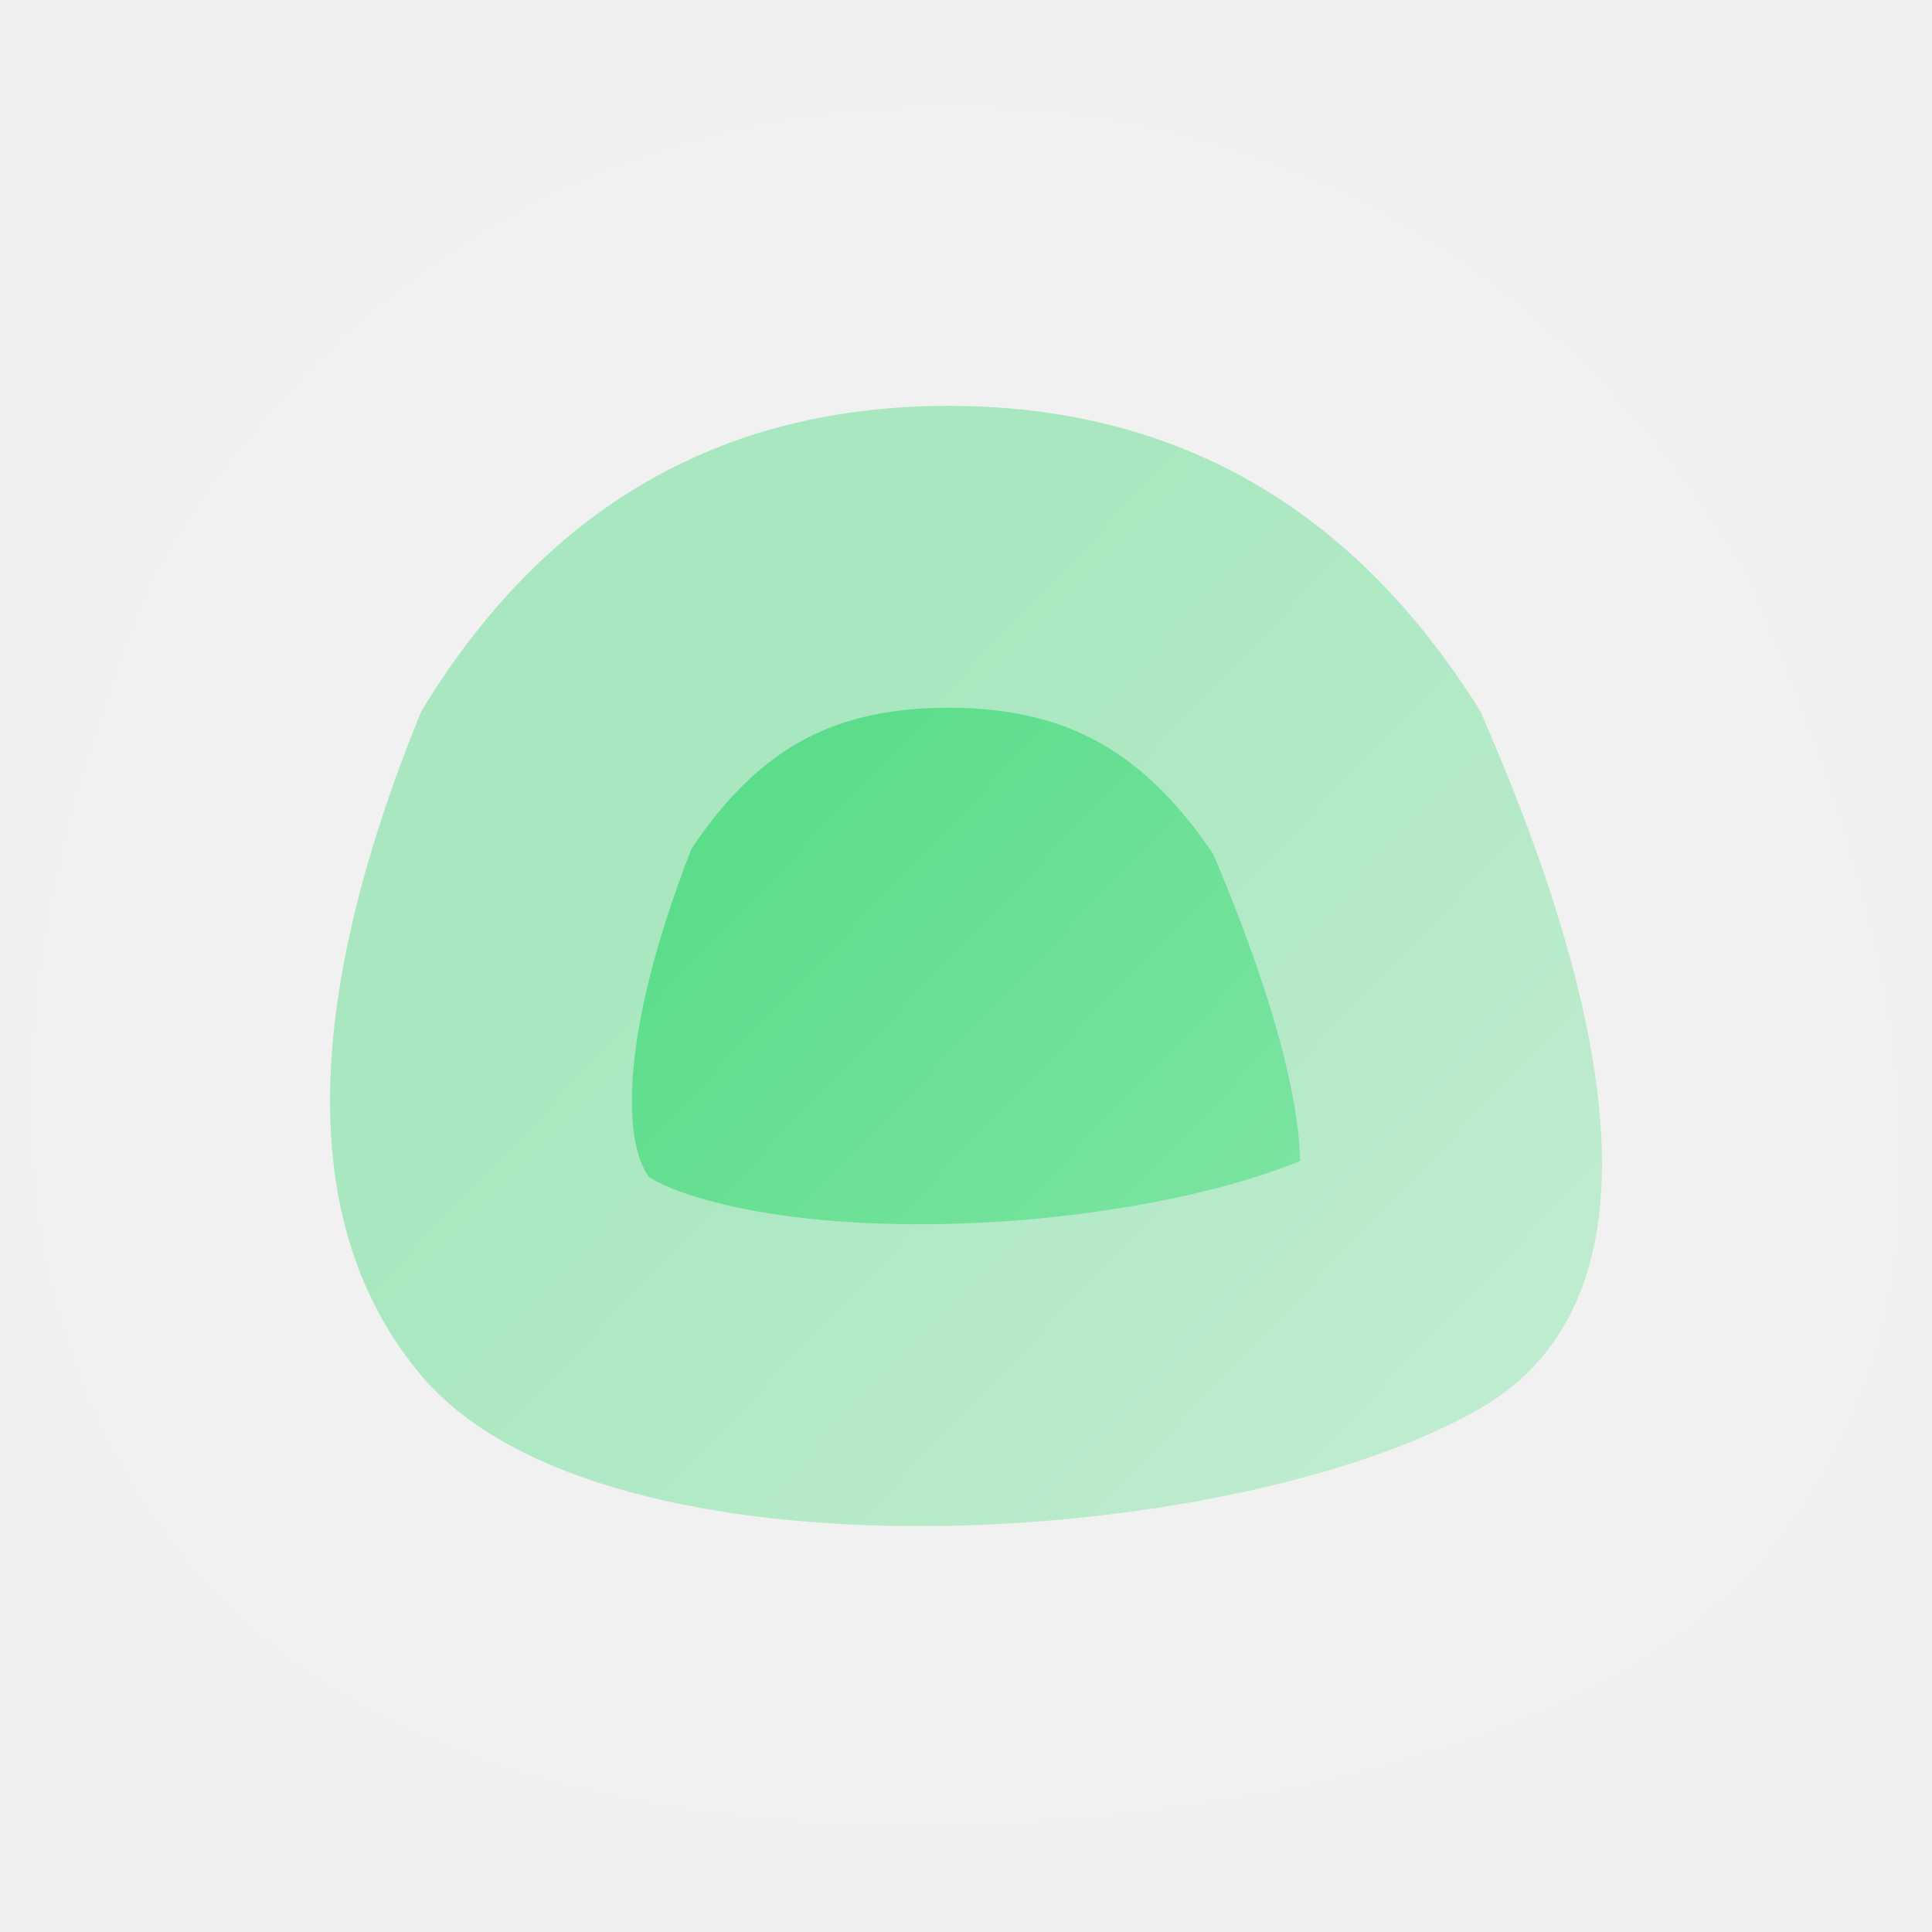
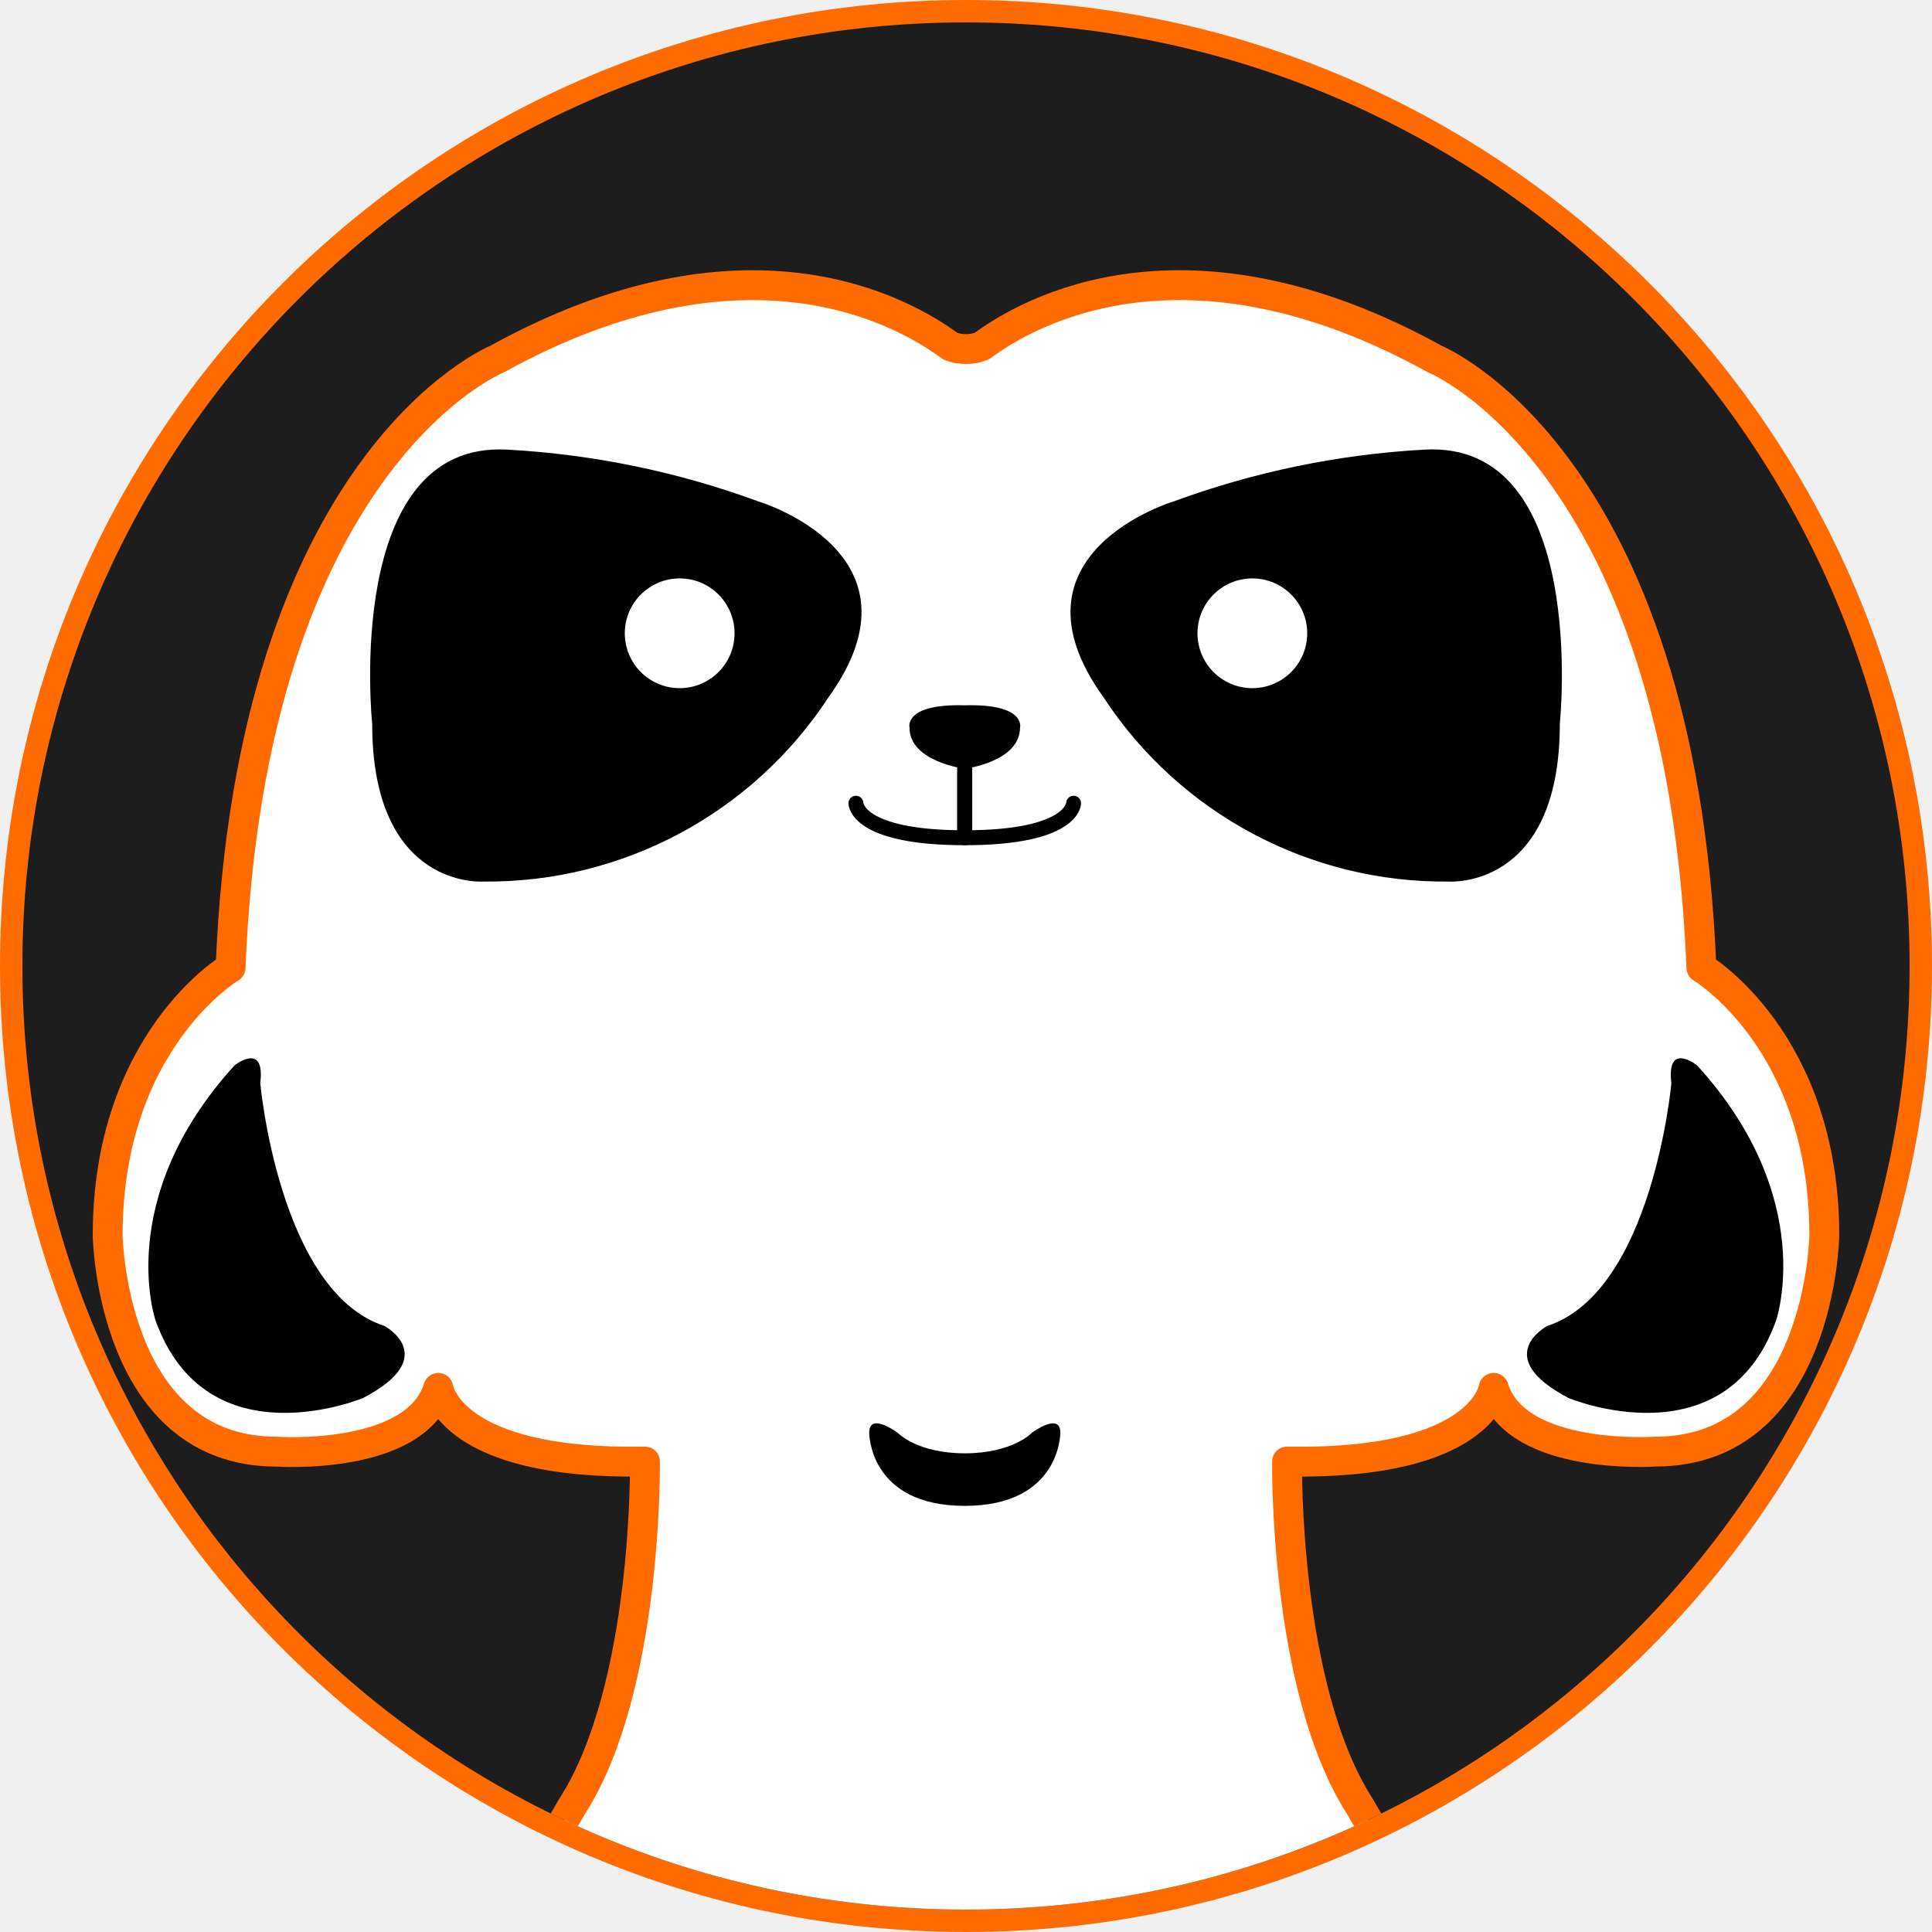
- <svg xmlns="http://www.w3.org/2000/svg" width="640" height="640" viewBox="0 0 640 640" xml:space="preserve">
-   <g transform="matrix(1 0 0 1 320 320)">
-     <linearGradient id="S3" gradientUnits="userSpaceOnUse" gradientTransform="matrix(1 0 0 1 -319.9987 -320.0002)" x1="259.78" y1="261.15" x2="463.85" y2="456.49">
-       <stop stop-color="#5CDD8B" />
-       <stop offset="1" stop-color="#86E6A9" />
-     </linearGradient>
-     <path style="stroke: rgb(242,242,242); stroke-opacity: 0.51; stroke-width: 200; stroke-dasharray: none; stroke-linecap: butt; stroke-dashoffset: 0; stroke-linejoin: miter; stroke-miterlimit: 4; fill: url(#S3); fill-rule: nonzero; opacity: 1;" transform=" translate(0, 0)" d="M 170.401 -84.36 C 224.091 38.38 224.091 115.34 170.401 146.5 C 89.851 193.24 -120.039 207.49 -180.459 135.64 C -220.739 87.74 -220.739 14.4 -180.459 -84.36 C -139.499 -151.82 -81.289 -185.55 -5.829 -185.55 C 69.641 -185.55 128.381 -151.82 170.401 -84.36 z" stroke-linecap="round" />
+ <svg xmlns="http://www.w3.org/2000/svg" width="129.364" height="129.364" viewBox="0 0 129.364 129.364">
+   <defs>
+     <clipPath id="dsof3xmbta">
+       <circle data-name="타원 10" cx="63.182" cy="63.182" r="63.182" transform="translate(1.5 1.5)" style="fill:none" />
+     </clipPath>
+   </defs>
+   <g data-name="아트웍 15">
+     <g data-name="그룹 15" transform="translate(1.5 1.5)">
+       <circle data-name="타원 6" cx="63.182" cy="63.182" r="63.182" style="stroke:#ff6b00;fill:#ff6b00;stroke-miterlimit:10;stroke-width:3px" />
+       <circle data-name="타원 7" cx="63.182" cy="63.182" r="63.182" style="fill:#1d1d1d" />
+       <g data-name="그룹 14">
+         <g data-name="그룹 13" style="clip-path:url(#dsof3xmbta)" transform="translate(-1.5 -1.5)">
+           <g data-name="그룹 12">
+             <path data-name="패스 17" d="M64.682 132.044H31.836l6.486-11.112c5.078-7.927 4.861-23.07 4.861-23.07-13.128.248-13.834-4.931-13.834-4.931-1.518 4.915-10.834 4.269-10.834 4.269-11.066 0-11.306-14.467-11.306-14.467 0-13.056 8.232-17.938 8.232-17.938C16.8 30.737 33.275 24.049 33.275 24.049c16.6-9.165 27.136-3.257 30.357-.868a2.965 2.965 0 0 0 2.1 0c3.22-2.389 13.756-8.3 30.356.868 0 0 16.472 6.688 17.834 40.746 0 0 8.232 4.882 8.232 17.938 0 0-.24 14.463-11.306 14.463 0 0-9.316.65-10.834-4.265 0 0-.706 5.179-13.834 4.931 0 0-.216 15.143 4.861 23.07l6.486 11.112H64.682" style="stroke-width:2px;stroke-linecap:round;stroke-linejoin:round;fill:#fff;stroke:#ff6b00" />
+             <path data-name="패스 18" d="M17.427 72.523s1.254 13.967 8.319 16.263c0 0 3.841 2.055-1.43 4.822 0 0-10.448 4.362-13.892-5.167 0 0-2.87-8.151 5.281-17.106-.005 0 2.067-1.642 1.722 1.188z" />
+             <path data-name="패스 19" d="M111.913 72.523s-1.253 13.967-8.319 16.263c0 0-3.841 2.055 1.431 4.822 0 0 10.447 4.362 13.891-5.167 0 0 2.871-8.151-5.281-17.106 0 0-2.066-1.642-1.722 1.188z" />
+             <path data-name="패스 21" d="M50.794 33.58s11.625 3.473 4.678 13.114a27.287 27.287 0 0 1-23.108 12.334s-7.443.567-7.443-10.562c0 0-1.985-19 9.073-18.359a57.871 57.871 0 0 1 16.8 3.473z" />
+             <circle data-name="타원 8" cx="3.674" cy="3.674" r="3.674" transform="translate(41.836 38.73)" style="fill:#fff" />
+             <path data-name="패스 22" d="M78.571 33.58s-11.626 3.473-4.679 13.114A27.29 27.29 0 0 0 97 59.028s7.443.567 7.443-10.562c0 0 1.985-19-9.074-18.359a57.861 57.861 0 0 0-16.798 3.473z" />
+             <circle data-name="타원 9" cx="3.674" cy="3.674" r="3.674" transform="translate(80.181 38.73)" style="fill:#fff" />
+             <path data-name="패스 23" d="M64.6 51.473s3.7-.459 3.7-2.755c0 0 .42-1.607-3.7-1.492-4.122-.115-3.7 1.492-3.7 1.492 0 2.296 3.7 2.755 3.7 2.755z" />
+             <path data-name="패스 24" d="M57.31 53.784s0 2.31 7.288 2.31v-4.621" style="stroke:#000;stroke-linecap:round;stroke-linejoin:round;fill:none" />
+             <path data-name="패스 25" d="M71.886 53.784s0 2.31-7.288 2.31v-4.621" style="stroke:#000;stroke-linecap:round;stroke-linejoin:round;fill:none" />
+             <path data-name="패스 26" d="M64.6 100.83c6.422 0 6.4-4.89 6.4-4.89 0-1.431-1.909 0-1.909 0S67.8 97.312 64.6 97.312s-4.49-1.372-4.49-1.372-1.909-1.431-1.909 0c-.001 0-.025 4.89 6.399 4.89z" />
+           </g>
+         </g>
+       </g>
+     </g>
  </g>
</svg>
